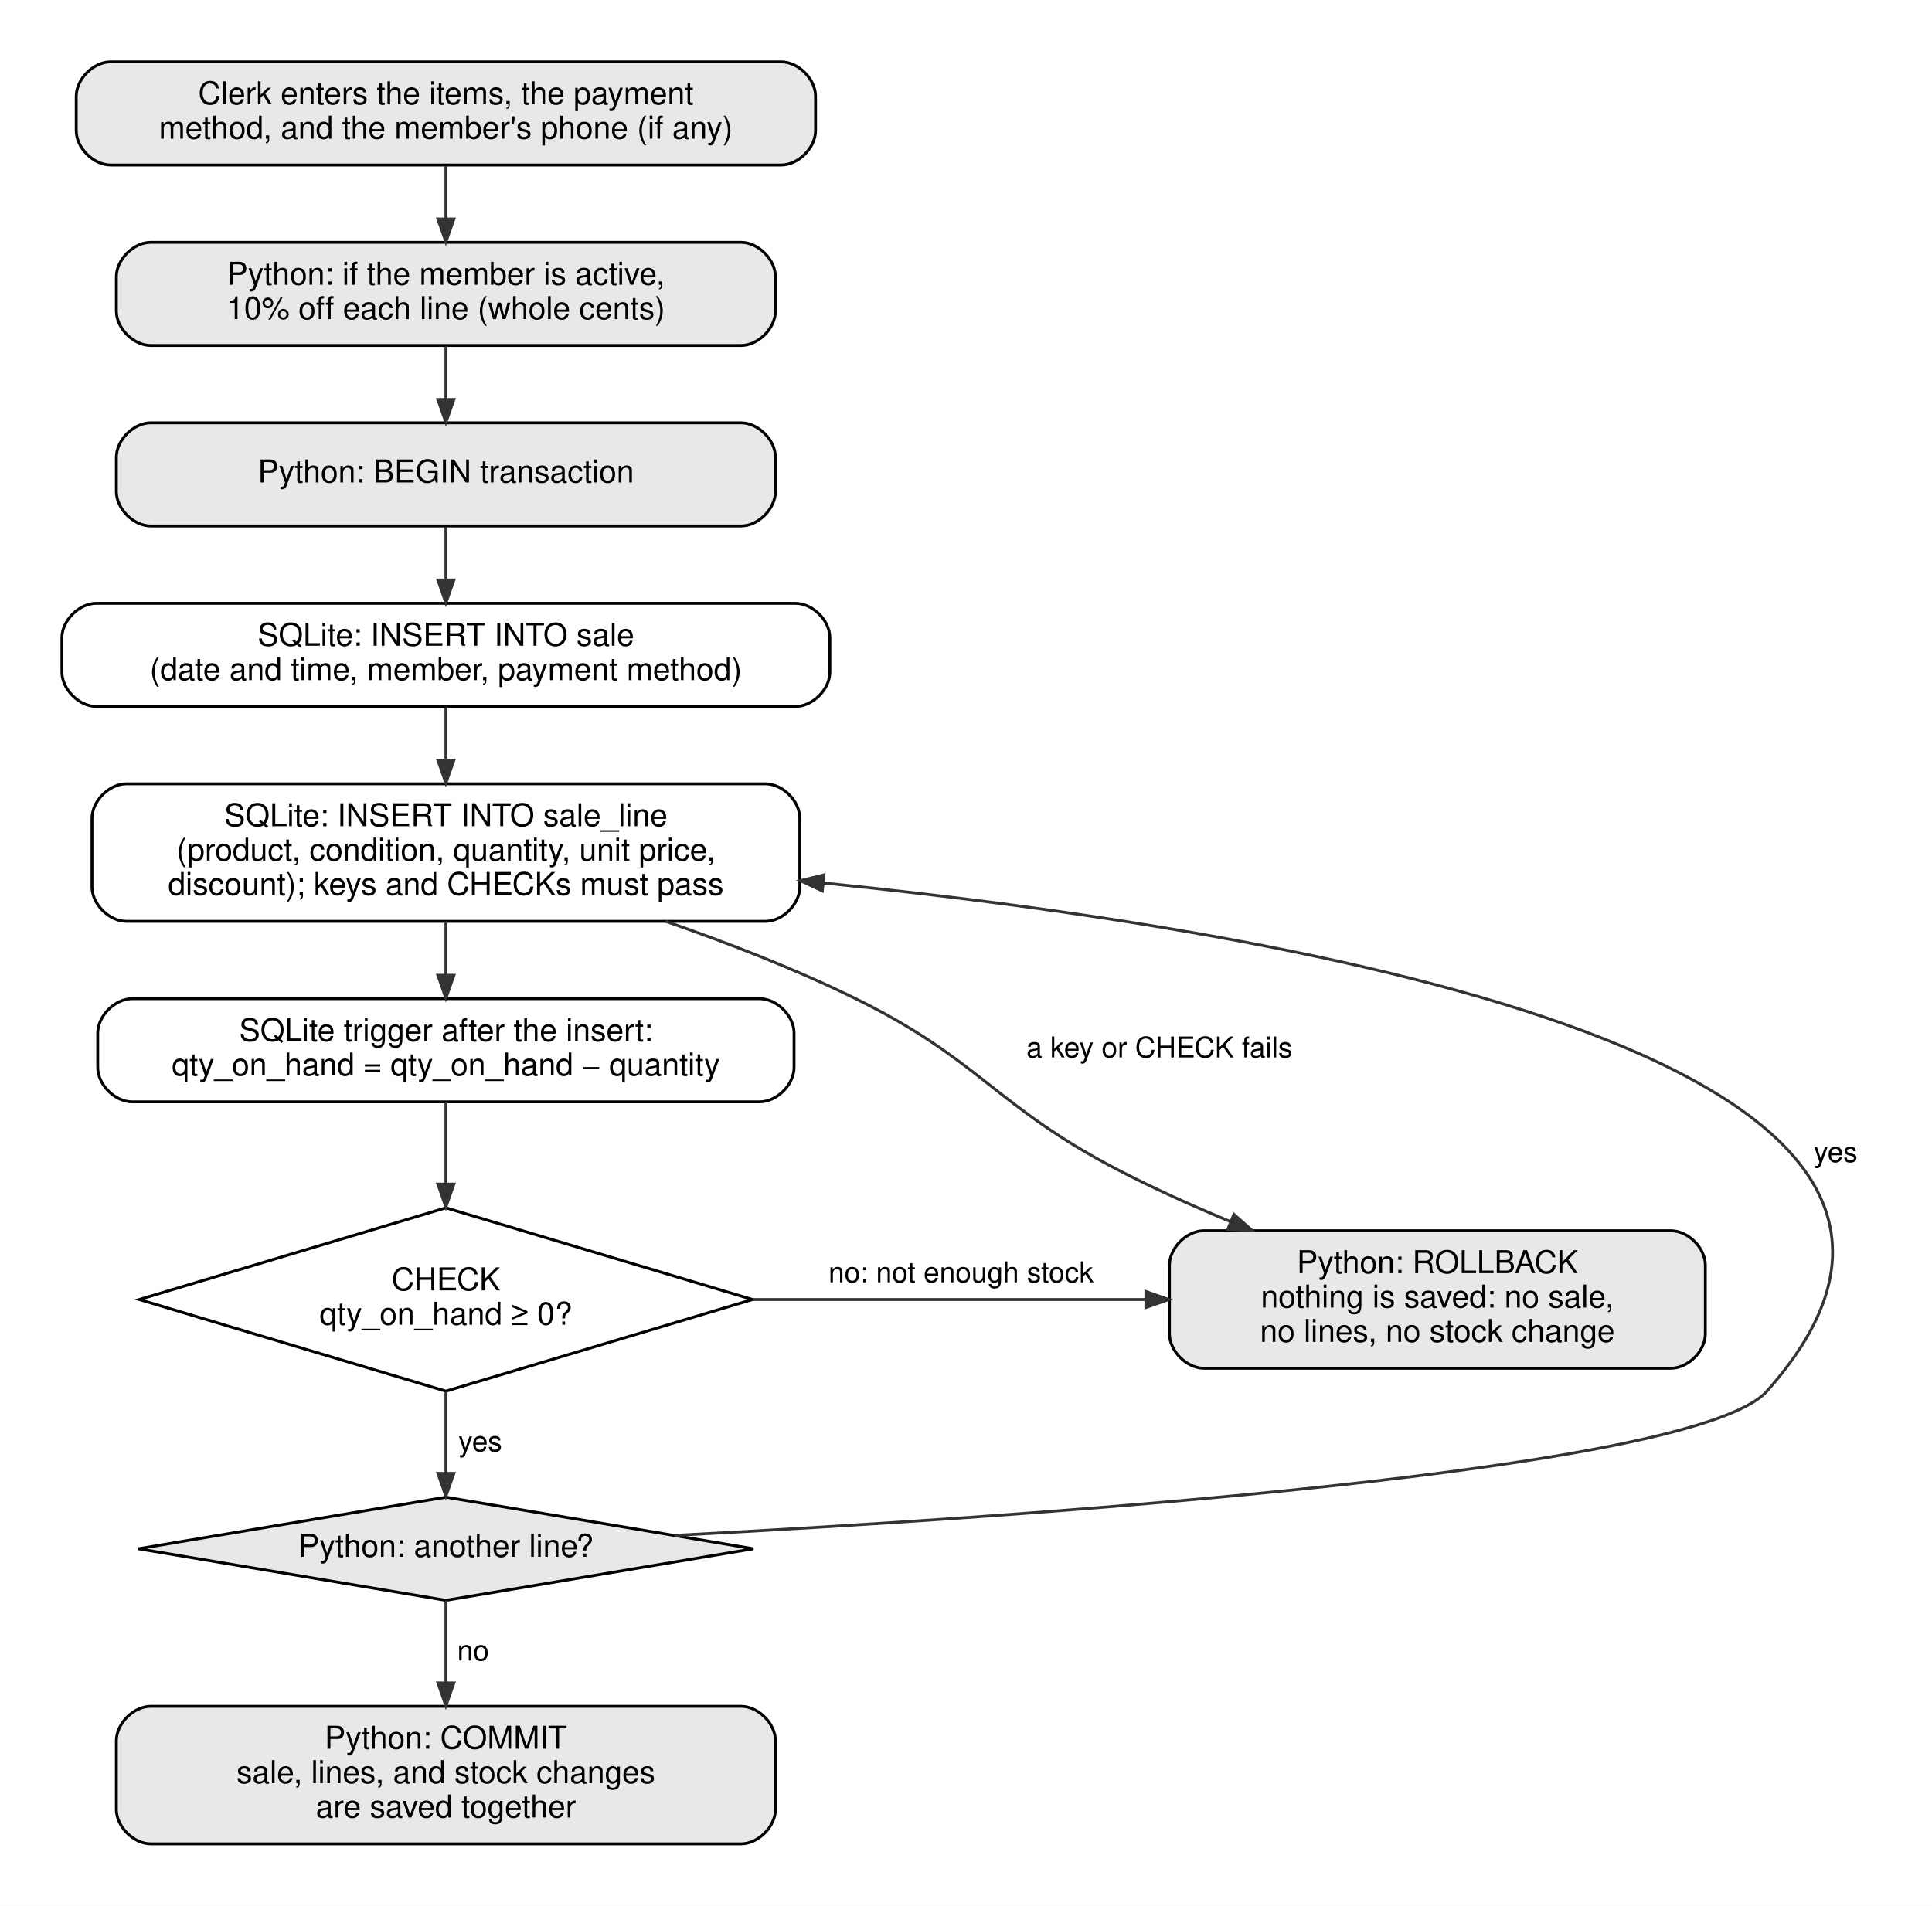
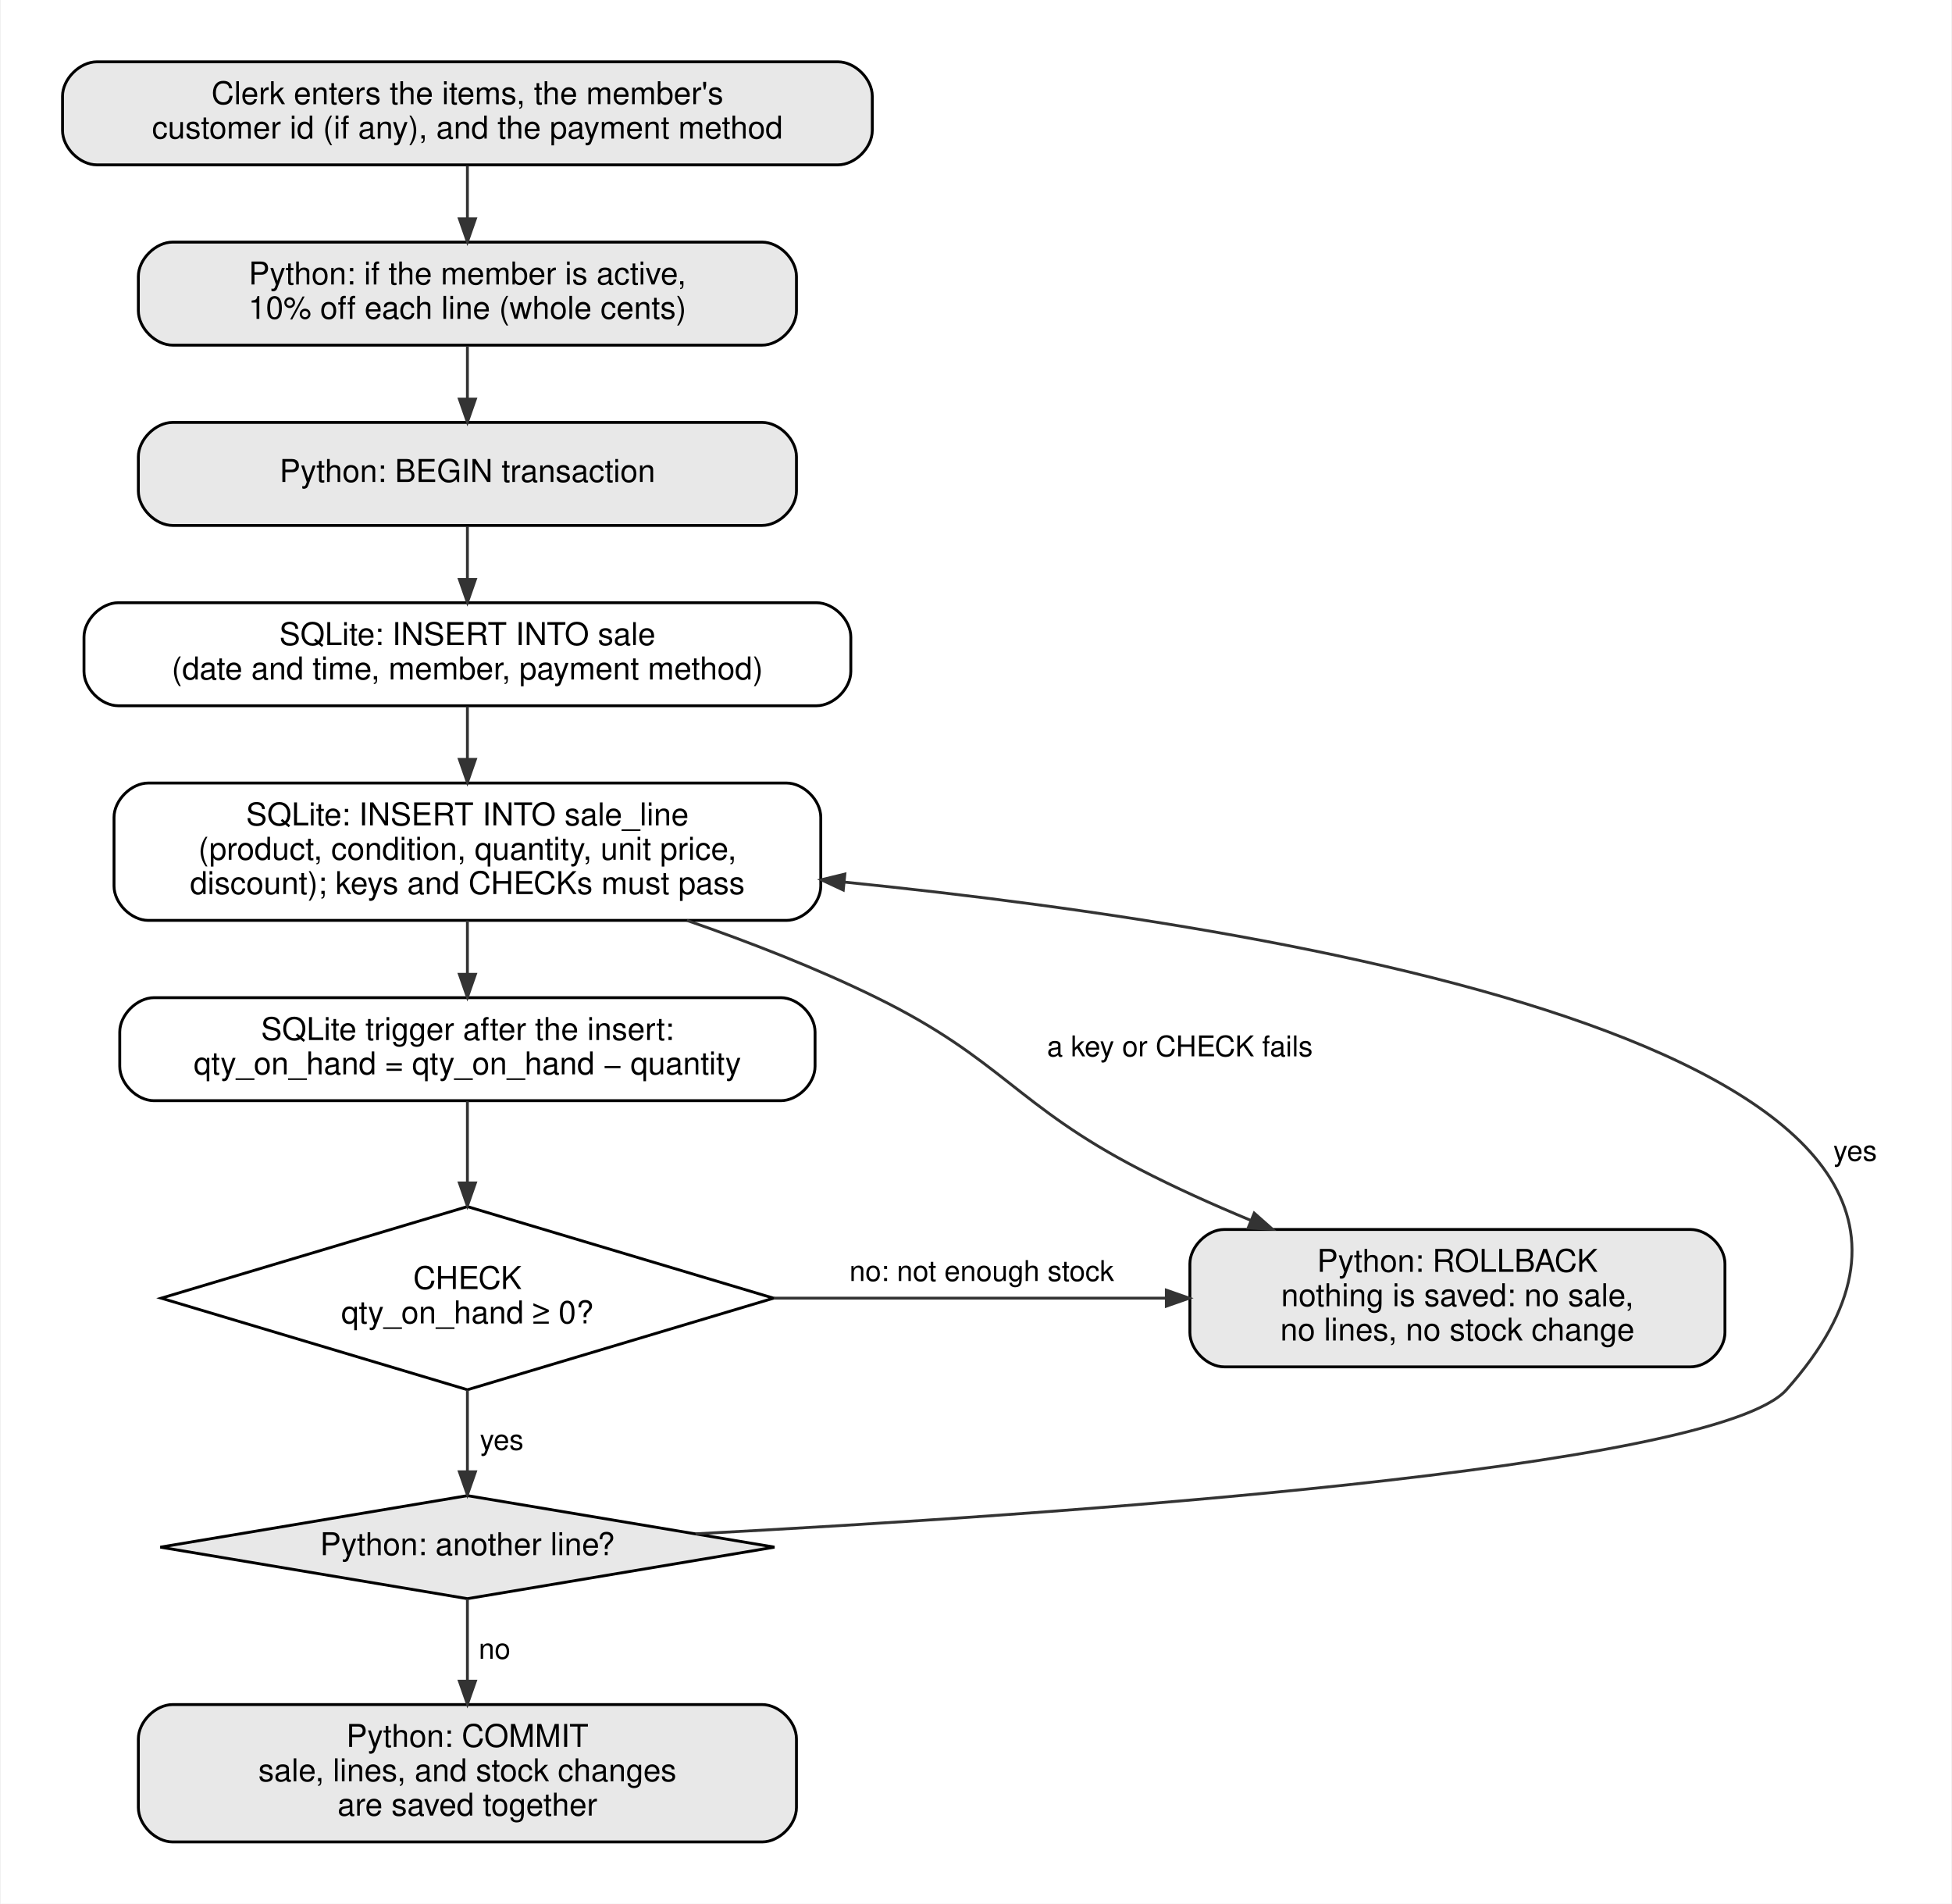
- <svg xmlns="http://www.w3.org/2000/svg" width="674pt" height="665pt" viewBox="0.00 0.00 674.20 665.20">
+ <svg xmlns="http://www.w3.org/2000/svg" width="682pt" height="665pt" viewBox="0.00 0.00 681.70 665.20">
  <g id="graph0" class="graph" transform="scale(1 1) rotate(0) translate(21.6 643.6)">
-     <polygon fill="white" stroke="transparent" points="-21.6,21.6 -21.6,-643.6 652.6,-643.6 652.6,21.6 -21.6,21.6" />
+     <polygon fill="white" stroke="transparent" points="-21.6,21.6 -21.6,-643.6 660.1,-643.6 660.1,21.6 -21.6,21.6" />
    <g id="node1" class="node">
-       <path fill="#e8e8e8" stroke="black" d="M251,-622C251,-622 17,-622 17,-622 11,-622 5,-616 5,-610 5,-610 5,-598 5,-598 5,-592 11,-586 17,-586 17,-586 251,-586 251,-586 257,-586 263,-592 263,-598 263,-598 263,-610 263,-610 263,-616 257,-622 251,-622" />
-       <text text-anchor="middle" x="134" y="-607.2" font-family="Helvetica,sans-Serif" font-size="11.00">Clerk enters the items, the payment</text>
-       <text text-anchor="middle" x="134" y="-595.2" font-family="Helvetica,sans-Serif" font-size="11.00">method, and the member's phone (if any)</text>
+       <path fill="#e8e8e8" stroke="black" d="M271,-622C271,-622 12,-622 12,-622 6,-622 0,-616 0,-610 0,-610 0,-598 0,-598 0,-592 6,-586 12,-586 12,-586 271,-586 271,-586 277,-586 283,-592 283,-598 283,-598 283,-610 283,-610 283,-616 277,-622 271,-622" />
+       <text text-anchor="middle" x="141.5" y="-607.2" font-family="Helvetica,sans-Serif" font-size="11.00">Clerk enters the items, the member's</text>
+       <text text-anchor="middle" x="141.5" y="-595.2" font-family="Helvetica,sans-Serif" font-size="11.00">customer id (if any), and the payment method</text>
    </g>
    <g id="node2" class="node">
-       <path fill="#e8e8e8" stroke="black" d="M237,-559C237,-559 31,-559 31,-559 25,-559 19,-553 19,-547 19,-547 19,-535 19,-535 19,-529 25,-523 31,-523 31,-523 237,-523 237,-523 243,-523 249,-529 249,-535 249,-535 249,-547 249,-547 249,-553 243,-559 237,-559" />
-       <text text-anchor="middle" x="134" y="-544.2" font-family="Helvetica,sans-Serif" font-size="11.00">Python: if the member is active,</text>
-       <text text-anchor="middle" x="134" y="-532.2" font-family="Helvetica,sans-Serif" font-size="11.00">10% off each line (whole cents)</text>
+       <path fill="#e8e8e8" stroke="black" d="M244.5,-559C244.5,-559 38.5,-559 38.5,-559 32.5,-559 26.5,-553 26.5,-547 26.5,-547 26.5,-535 26.5,-535 26.5,-529 32.5,-523 38.5,-523 38.5,-523 244.5,-523 244.5,-523 250.5,-523 256.5,-529 256.5,-535 256.5,-535 256.5,-547 256.5,-547 256.5,-553 250.5,-559 244.5,-559" />
+       <text text-anchor="middle" x="141.5" y="-544.2" font-family="Helvetica,sans-Serif" font-size="11.00">Python: if the member is active,</text>
+       <text text-anchor="middle" x="141.5" y="-532.2" font-family="Helvetica,sans-Serif" font-size="11.00">10% off each line (whole cents)</text>
    </g>
    <g id="edge1" class="edge">
-       <path fill="none" stroke="#333333" d="M134,-585.68C134,-579.97 134,-573.49 134,-567.3" />
-       <polygon fill="#333333" stroke="#333333" points="136.8,-567.15 134,-559.15 131.2,-567.15 136.8,-567.15" />
+       <path fill="none" stroke="#333333" d="M141.5,-585.68C141.5,-579.97 141.5,-573.49 141.5,-567.3" />
+       <polygon fill="#333333" stroke="#333333" points="144.3,-567.15 141.5,-559.15 138.7,-567.15 144.3,-567.15" />
    </g>
    <g id="node3" class="node">
-       <path fill="#e8e8e8" stroke="black" d="M237,-496C237,-496 31,-496 31,-496 25,-496 19,-490 19,-484 19,-484 19,-472 19,-472 19,-466 25,-460 31,-460 31,-460 237,-460 237,-460 243,-460 249,-466 249,-472 249,-472 249,-484 249,-484 249,-490 243,-496 237,-496" />
-       <text text-anchor="middle" x="134" y="-475.2" font-family="Helvetica,sans-Serif" font-size="11.00">Python: BEGIN transaction</text>
+       <path fill="#e8e8e8" stroke="black" d="M244.5,-496C244.5,-496 38.5,-496 38.5,-496 32.5,-496 26.5,-490 26.5,-484 26.5,-484 26.5,-472 26.5,-472 26.5,-466 32.5,-460 38.5,-460 38.5,-460 244.5,-460 244.5,-460 250.5,-460 256.5,-466 256.5,-472 256.5,-472 256.5,-484 256.5,-484 256.5,-490 250.5,-496 244.5,-496" />
+       <text text-anchor="middle" x="141.5" y="-475.2" font-family="Helvetica,sans-Serif" font-size="11.00">Python: BEGIN transaction</text>
    </g>
    <g id="edge2" class="edge">
-       <path fill="none" stroke="#333333" d="M134,-522.68C134,-516.97 134,-510.49 134,-504.3" />
-       <polygon fill="#333333" stroke="#333333" points="136.8,-504.15 134,-496.15 131.2,-504.15 136.8,-504.15" />
+       <path fill="none" stroke="#333333" d="M141.5,-522.68C141.5,-516.97 141.5,-510.49 141.5,-504.3" />
+       <polygon fill="#333333" stroke="#333333" points="144.3,-504.15 141.5,-496.15 138.7,-504.15 144.3,-504.15" />
    </g>
    <g id="node4" class="node">
-       <path fill="white" stroke="black" d="M256,-433C256,-433 12,-433 12,-433 6,-433 0,-427 0,-421 0,-421 0,-409 0,-409 0,-403 6,-397 12,-397 12,-397 256,-397 256,-397 262,-397 268,-403 268,-409 268,-409 268,-421 268,-421 268,-427 262,-433 256,-433" />
-       <text text-anchor="middle" x="134" y="-418.2" font-family="Helvetica,sans-Serif" font-size="11.00">SQLite: INSERT INTO sale</text>
-       <text text-anchor="middle" x="134" y="-406.2" font-family="Helvetica,sans-Serif" font-size="11.00">(date and time, member, payment method)</text>
+       <path fill="white" stroke="black" d="M263.5,-433C263.5,-433 19.5,-433 19.5,-433 13.5,-433 7.5,-427 7.5,-421 7.5,-421 7.5,-409 7.5,-409 7.5,-403 13.5,-397 19.5,-397 19.5,-397 263.5,-397 263.5,-397 269.5,-397 275.5,-403 275.5,-409 275.5,-409 275.5,-421 275.5,-421 275.5,-427 269.5,-433 263.5,-433" />
+       <text text-anchor="middle" x="141.5" y="-418.2" font-family="Helvetica,sans-Serif" font-size="11.00">SQLite: INSERT INTO sale</text>
+       <text text-anchor="middle" x="141.5" y="-406.2" font-family="Helvetica,sans-Serif" font-size="11.00">(date and time, member, payment method)</text>
    </g>
    <g id="edge3" class="edge">
-       <path fill="none" stroke="#333333" d="M134,-459.68C134,-453.97 134,-447.49 134,-441.3" />
-       <polygon fill="#333333" stroke="#333333" points="136.8,-441.15 134,-433.15 131.2,-441.15 136.8,-441.15" />
+       <path fill="none" stroke="#333333" d="M141.5,-459.68C141.5,-453.97 141.5,-447.49 141.5,-441.3" />
+       <polygon fill="#333333" stroke="#333333" points="144.3,-441.15 141.5,-433.15 138.7,-441.15 144.3,-441.15" />
    </g>
    <g id="node5" class="node">
-       <path fill="white" stroke="black" d="M245.5,-370C245.5,-370 22.5,-370 22.5,-370 16.5,-370 10.5,-364 10.5,-358 10.5,-358 10.5,-334 10.5,-334 10.5,-328 16.5,-322 22.5,-322 22.5,-322 245.5,-322 245.5,-322 251.5,-322 257.5,-328 257.5,-334 257.5,-334 257.5,-358 257.5,-358 257.5,-364 251.5,-370 245.5,-370" />
-       <text text-anchor="middle" x="134" y="-355.2" font-family="Helvetica,sans-Serif" font-size="11.00">SQLite: INSERT INTO sale_line</text>
-       <text text-anchor="middle" x="134" y="-343.2" font-family="Helvetica,sans-Serif" font-size="11.00">(product, condition, quantity, unit price,</text>
-       <text text-anchor="middle" x="134" y="-331.2" font-family="Helvetica,sans-Serif" font-size="11.00">discount); keys and CHECKs must pass</text>
+       <path fill="white" stroke="black" d="M253,-370C253,-370 30,-370 30,-370 24,-370 18,-364 18,-358 18,-358 18,-334 18,-334 18,-328 24,-322 30,-322 30,-322 253,-322 253,-322 259,-322 265,-328 265,-334 265,-334 265,-358 265,-358 265,-364 259,-370 253,-370" />
+       <text text-anchor="middle" x="141.5" y="-355.2" font-family="Helvetica,sans-Serif" font-size="11.00">SQLite: INSERT INTO sale_line</text>
+       <text text-anchor="middle" x="141.5" y="-343.2" font-family="Helvetica,sans-Serif" font-size="11.00">(product, condition, quantity, unit price,</text>
+       <text text-anchor="middle" x="141.5" y="-331.2" font-family="Helvetica,sans-Serif" font-size="11.00">discount); keys and CHECKs must pass</text>
    </g>
    <g id="edge4" class="edge">
-       <path fill="none" stroke="#333333" d="M134,-396.75C134,-391.2 134,-384.87 134,-378.63" />
-       <polygon fill="#333333" stroke="#333333" points="136.8,-378.26 134,-370.26 131.2,-378.26 136.8,-378.26" />
+       <path fill="none" stroke="#333333" d="M141.5,-396.75C141.5,-391.2 141.5,-384.87 141.5,-378.63" />
+       <polygon fill="#333333" stroke="#333333" points="144.3,-378.26 141.5,-370.26 138.7,-378.26 144.3,-378.26" />
    </g>
    <g id="node6" class="node">
-       <path fill="white" stroke="black" d="M243.5,-295C243.5,-295 24.5,-295 24.5,-295 18.5,-295 12.5,-289 12.5,-283 12.5,-283 12.5,-271 12.5,-271 12.5,-265 18.5,-259 24.5,-259 24.5,-259 243.5,-259 243.5,-259 249.5,-259 255.5,-265 255.5,-271 255.5,-271 255.5,-283 255.5,-283 255.5,-289 249.5,-295 243.5,-295" />
-       <text text-anchor="middle" x="134" y="-280.2" font-family="Helvetica,sans-Serif" font-size="11.00">SQLite trigger after the insert:</text>
-       <text text-anchor="middle" x="134" y="-268.2" font-family="Helvetica,sans-Serif" font-size="11.00">qty_on_hand = qty_on_hand − quantity</text>
+       <path fill="white" stroke="black" d="M251,-295C251,-295 32,-295 32,-295 26,-295 20,-289 20,-283 20,-283 20,-271 20,-271 20,-265 26,-259 32,-259 32,-259 251,-259 251,-259 257,-259 263,-265 263,-271 263,-271 263,-283 263,-283 263,-289 257,-295 251,-295" />
+       <text text-anchor="middle" x="141.5" y="-280.2" font-family="Helvetica,sans-Serif" font-size="11.00">SQLite trigger after the insert:</text>
+       <text text-anchor="middle" x="141.5" y="-268.2" font-family="Helvetica,sans-Serif" font-size="11.00">qty_on_hand = qty_on_hand − quantity</text>
    </g>
    <g id="edge5" class="edge">
-       <path fill="none" stroke="#333333" d="M134,-321.94C134,-315.9 134,-309.36 134,-303.22" />
-       <polygon fill="#333333" stroke="#333333" points="136.8,-303.17 134,-295.17 131.2,-303.17 136.8,-303.17" />
+       <path fill="none" stroke="#333333" d="M141.5,-321.94C141.5,-315.9 141.5,-309.36 141.5,-303.22" />
+       <polygon fill="#333333" stroke="#333333" points="144.3,-303.17 141.5,-295.17 138.7,-303.17 144.3,-303.17" />
    </g>
    <g id="node10" class="node">
-       <path fill="#e8e8e8" stroke="black" d="M561.5,-214C561.5,-214 398.5,-214 398.5,-214 392.5,-214 386.5,-208 386.5,-202 386.5,-202 386.5,-178 386.5,-178 386.5,-172 392.5,-166 398.5,-166 398.5,-166 561.5,-166 561.5,-166 567.5,-166 573.5,-172 573.5,-178 573.5,-178 573.5,-202 573.5,-202 573.5,-208 567.5,-214 561.5,-214" />
-       <text text-anchor="middle" x="480" y="-199.2" font-family="Helvetica,sans-Serif" font-size="11.00">Python: ROLLBACK</text>
-       <text text-anchor="middle" x="480" y="-187.2" font-family="Helvetica,sans-Serif" font-size="11.00">nothing is saved: no sale,</text>
-       <text text-anchor="middle" x="480" y="-175.2" font-family="Helvetica,sans-Serif" font-size="11.00">no lines, no stock change</text>
+       <path fill="#e8e8e8" stroke="black" d="M569,-214C569,-214 406,-214 406,-214 400,-214 394,-208 394,-202 394,-202 394,-178 394,-178 394,-172 400,-166 406,-166 406,-166 569,-166 569,-166 575,-166 581,-172 581,-178 581,-178 581,-202 581,-202 581,-208 575,-214 569,-214" />
+       <text text-anchor="middle" x="487.5" y="-199.2" font-family="Helvetica,sans-Serif" font-size="11.00">Python: ROLLBACK</text>
+       <text text-anchor="middle" x="487.5" y="-187.2" font-family="Helvetica,sans-Serif" font-size="11.00">nothing is saved: no sale,</text>
+       <text text-anchor="middle" x="487.5" y="-175.2" font-family="Helvetica,sans-Serif" font-size="11.00">no lines, no stock change</text>
    </g>
    <g id="edge9" class="edge">
-       <path fill="none" stroke="#333333" d="M210.72,-321.99C232.58,-314.42 256.11,-305.27 277,-295 320.8,-273.45 325.65,-257.44 369,-235 381.23,-228.67 394.6,-222.66 407.68,-217.23" />
-       <polygon fill="#333333" stroke="#333333" points="408.99,-219.72 415.34,-214.1 406.87,-214.53 408.99,-219.72" />
-       <text text-anchor="middle" x="383" y="-274.5" font-family="Helvetica,sans-Serif" font-size="10.00">  a key or CHECK fails</text>
+       <path fill="none" stroke="#333333" d="M218.22,-321.99C240.08,-314.42 263.61,-305.27 284.5,-295 328.3,-273.45 333.15,-257.44 376.5,-235 388.73,-228.67 402.1,-222.66 415.18,-217.23" />
+       <polygon fill="#333333" stroke="#333333" points="416.49,-219.72 422.84,-214.1 414.37,-214.53 416.49,-219.72" />
+       <text text-anchor="middle" x="390.5" y="-274.5" font-family="Helvetica,sans-Serif" font-size="10.00">  a key or CHECK fails</text>
    </g>
    <g id="node7" class="node">
-       <polygon fill="white" stroke="black" points="134,-222 27,-190 134,-158 241,-190 134,-222" />
-       <text text-anchor="middle" x="134" y="-193.2" font-family="Helvetica,sans-Serif" font-size="11.00">CHECK</text>
-       <text text-anchor="middle" x="134" y="-181.2" font-family="Helvetica,sans-Serif" font-size="11.00">qty_on_hand ≥ 0?</text>
+       <polygon fill="white" stroke="black" points="141.5,-222 34.5,-190 141.5,-158 248.5,-190 141.5,-222" />
+       <text text-anchor="middle" x="141.5" y="-193.2" font-family="Helvetica,sans-Serif" font-size="11.00">CHECK</text>
+       <text text-anchor="middle" x="141.5" y="-181.2" font-family="Helvetica,sans-Serif" font-size="11.00">qty_on_hand ≥ 0?</text>
    </g>
    <g id="edge6" class="edge">
-       <path fill="none" stroke="#333333" d="M134,-258.8C134,-250.61 134,-240.46 134,-230.52" />
-       <polygon fill="#333333" stroke="#333333" points="136.8,-230.27 134,-222.27 131.2,-230.27 136.8,-230.27" />
+       <path fill="none" stroke="#333333" d="M141.5,-258.8C141.5,-250.61 141.5,-240.46 141.5,-230.52" />
+       <polygon fill="#333333" stroke="#333333" points="144.3,-230.27 141.5,-222.27 138.7,-230.27 144.3,-230.27" />
    </g>
    <g id="node8" class="node">
-       <polygon fill="#e8e8e8" stroke="black" points="134,-121 26.69,-103 134,-85 241.31,-103 134,-121" />
-       <text text-anchor="middle" x="134" y="-100.2" font-family="Helvetica,sans-Serif" font-size="11.00">Python: another line?</text>
+       <polygon fill="#e8e8e8" stroke="black" points="141.5,-121 34.19,-103 141.5,-85 248.81,-103 141.5,-121" />
+       <text text-anchor="middle" x="141.5" y="-100.2" font-family="Helvetica,sans-Serif" font-size="11.00">Python: another line?</text>
    </g>
    <g id="edge7" class="edge">
-       <path fill="none" stroke="#333333" d="M134,-157.83C134,-148.5 134,-138.37 134,-129.45" />
-       <polygon fill="#333333" stroke="#333333" points="136.8,-129.33 134,-121.33 131.2,-129.33 136.8,-129.33" />
-       <text text-anchor="middle" x="146" y="-137" font-family="Helvetica,sans-Serif" font-size="10.00">  yes</text>
+       <path fill="none" stroke="#333333" d="M141.5,-157.83C141.5,-148.5 141.5,-138.37 141.5,-129.45" />
+       <polygon fill="#333333" stroke="#333333" points="144.3,-129.33 141.5,-121.33 138.7,-129.33 144.3,-129.33" />
+       <text text-anchor="middle" x="153.5" y="-137" font-family="Helvetica,sans-Serif" font-size="10.00">  yes</text>
    </g>
    <g id="edge8" class="edge">
-       <path fill="none" stroke="#333333" d="M241.11,-190C284.74,-190 334.94,-190 378.03,-190" />
-       <polygon fill="#333333" stroke="#333333" points="378.27,-192.8 386.27,-190 378.27,-187.2 378.27,-192.8" />
-       <text text-anchor="middle" x="313.75" y="-196" font-family="Helvetica,sans-Serif" font-size="10.00">no: not enough stock</text>
+       <path fill="none" stroke="#333333" d="M248.61,-190C292.24,-190 342.44,-190 385.53,-190" />
+       <polygon fill="#333333" stroke="#333333" points="385.77,-192.8 393.77,-190 385.77,-187.2 385.77,-192.8" />
+       <text text-anchor="middle" x="321.25" y="-196" font-family="Helvetica,sans-Serif" font-size="10.00">no: not enough stock</text>
    </g>
    <g id="edge10" class="edge">
-       <path fill="none" stroke="#333333" d="M213.73,-107.66C338.96,-114.25 570.14,-130.06 595,-158 697,-272.65 435.34,-318.23 265.69,-335.39" />
-       <polygon fill="#333333" stroke="#333333" points="265.36,-332.61 257.68,-336.19 265.92,-338.19 265.36,-332.61" />
-       <text text-anchor="middle" x="619" y="-238" font-family="Helvetica,sans-Serif" font-size="10.00">yes  </text>
+       <path fill="none" stroke="#333333" d="M221.23,-107.66C346.46,-114.25 577.64,-130.06 602.5,-158 704.5,-272.65 442.84,-318.23 273.19,-335.39" />
+       <polygon fill="#333333" stroke="#333333" points="272.86,-332.61 265.18,-336.19 273.42,-338.19 272.86,-332.61" />
+       <text text-anchor="middle" x="626.5" y="-238" font-family="Helvetica,sans-Serif" font-size="10.00">yes  </text>
    </g>
    <g id="node9" class="node">
-       <path fill="#e8e8e8" stroke="black" d="M237,-48C237,-48 31,-48 31,-48 25,-48 19,-42 19,-36 19,-36 19,-12 19,-12 19,-6 25,0 31,0 31,0 237,0 237,0 243,0 249,-6 249,-12 249,-12 249,-36 249,-36 249,-42 243,-48 237,-48" />
-       <text text-anchor="middle" x="134" y="-33.2" font-family="Helvetica,sans-Serif" font-size="11.00">Python: COMMIT</text>
-       <text text-anchor="middle" x="134" y="-21.2" font-family="Helvetica,sans-Serif" font-size="11.00">sale, lines, and stock changes</text>
-       <text text-anchor="middle" x="134" y="-9.2" font-family="Helvetica,sans-Serif" font-size="11.00">are saved together</text>
+       <path fill="#e8e8e8" stroke="black" d="M244.5,-48C244.5,-48 38.5,-48 38.5,-48 32.5,-48 26.5,-42 26.5,-36 26.5,-36 26.5,-12 26.5,-12 26.5,-6 32.5,0 38.5,0 38.5,0 244.5,0 244.5,0 250.5,0 256.5,-6 256.5,-12 256.5,-12 256.5,-36 256.5,-36 256.5,-42 250.5,-48 244.5,-48" />
+       <text text-anchor="middle" x="141.5" y="-33.2" font-family="Helvetica,sans-Serif" font-size="11.00">Python: COMMIT</text>
+       <text text-anchor="middle" x="141.5" y="-21.2" font-family="Helvetica,sans-Serif" font-size="11.00">sale, lines, and stock changes</text>
+       <text text-anchor="middle" x="141.5" y="-9.2" font-family="Helvetica,sans-Serif" font-size="11.00">are saved together</text>
    </g>
    <g id="edge11" class="edge">
-       <path fill="none" stroke="#333333" d="M134,-84.91C134,-76.47 134,-66 134,-56.2" />
-       <polygon fill="#333333" stroke="#333333" points="136.8,-56.17 134,-48.17 131.2,-56.17 136.8,-56.17" />
-       <text text-anchor="middle" x="143.5" y="-64" font-family="Helvetica,sans-Serif" font-size="10.00">  no</text>
+       <path fill="none" stroke="#333333" d="M141.5,-84.91C141.5,-76.47 141.5,-66 141.5,-56.2" />
+       <polygon fill="#333333" stroke="#333333" points="144.3,-56.17 141.5,-48.17 138.7,-56.17 144.3,-56.17" />
+       <text text-anchor="middle" x="151" y="-64" font-family="Helvetica,sans-Serif" font-size="10.00">  no</text>
    </g>
  </g>
</svg>
